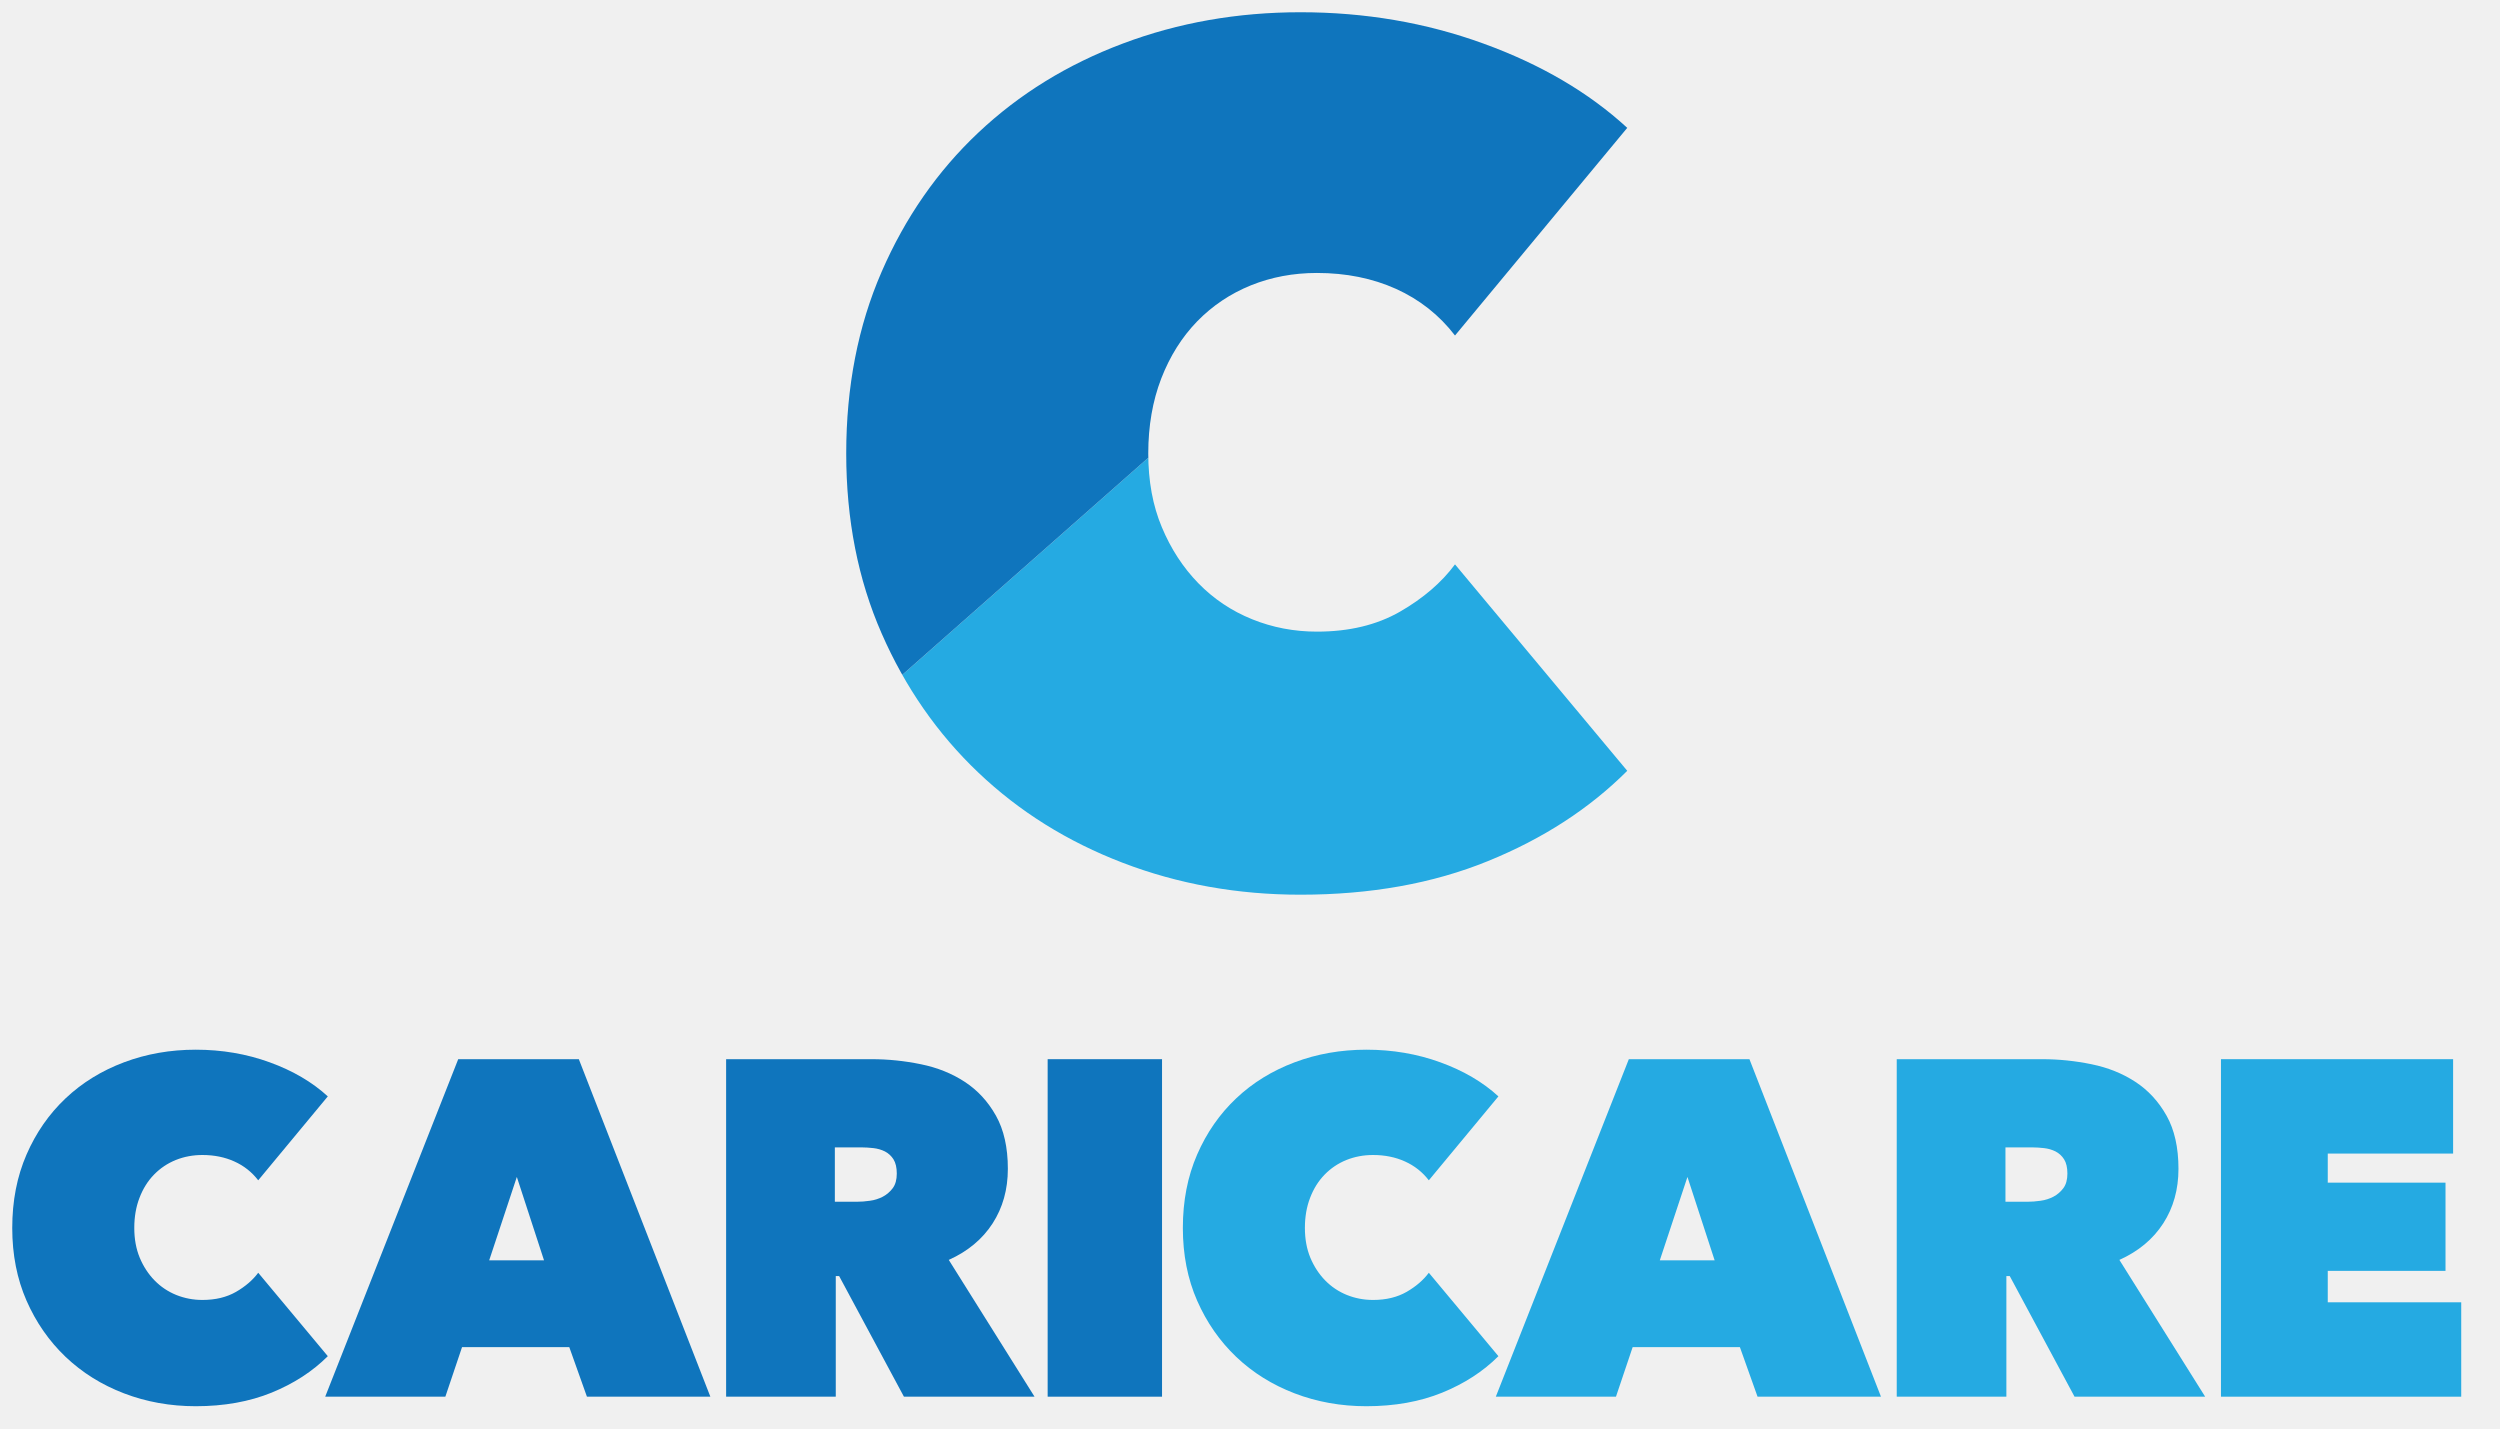
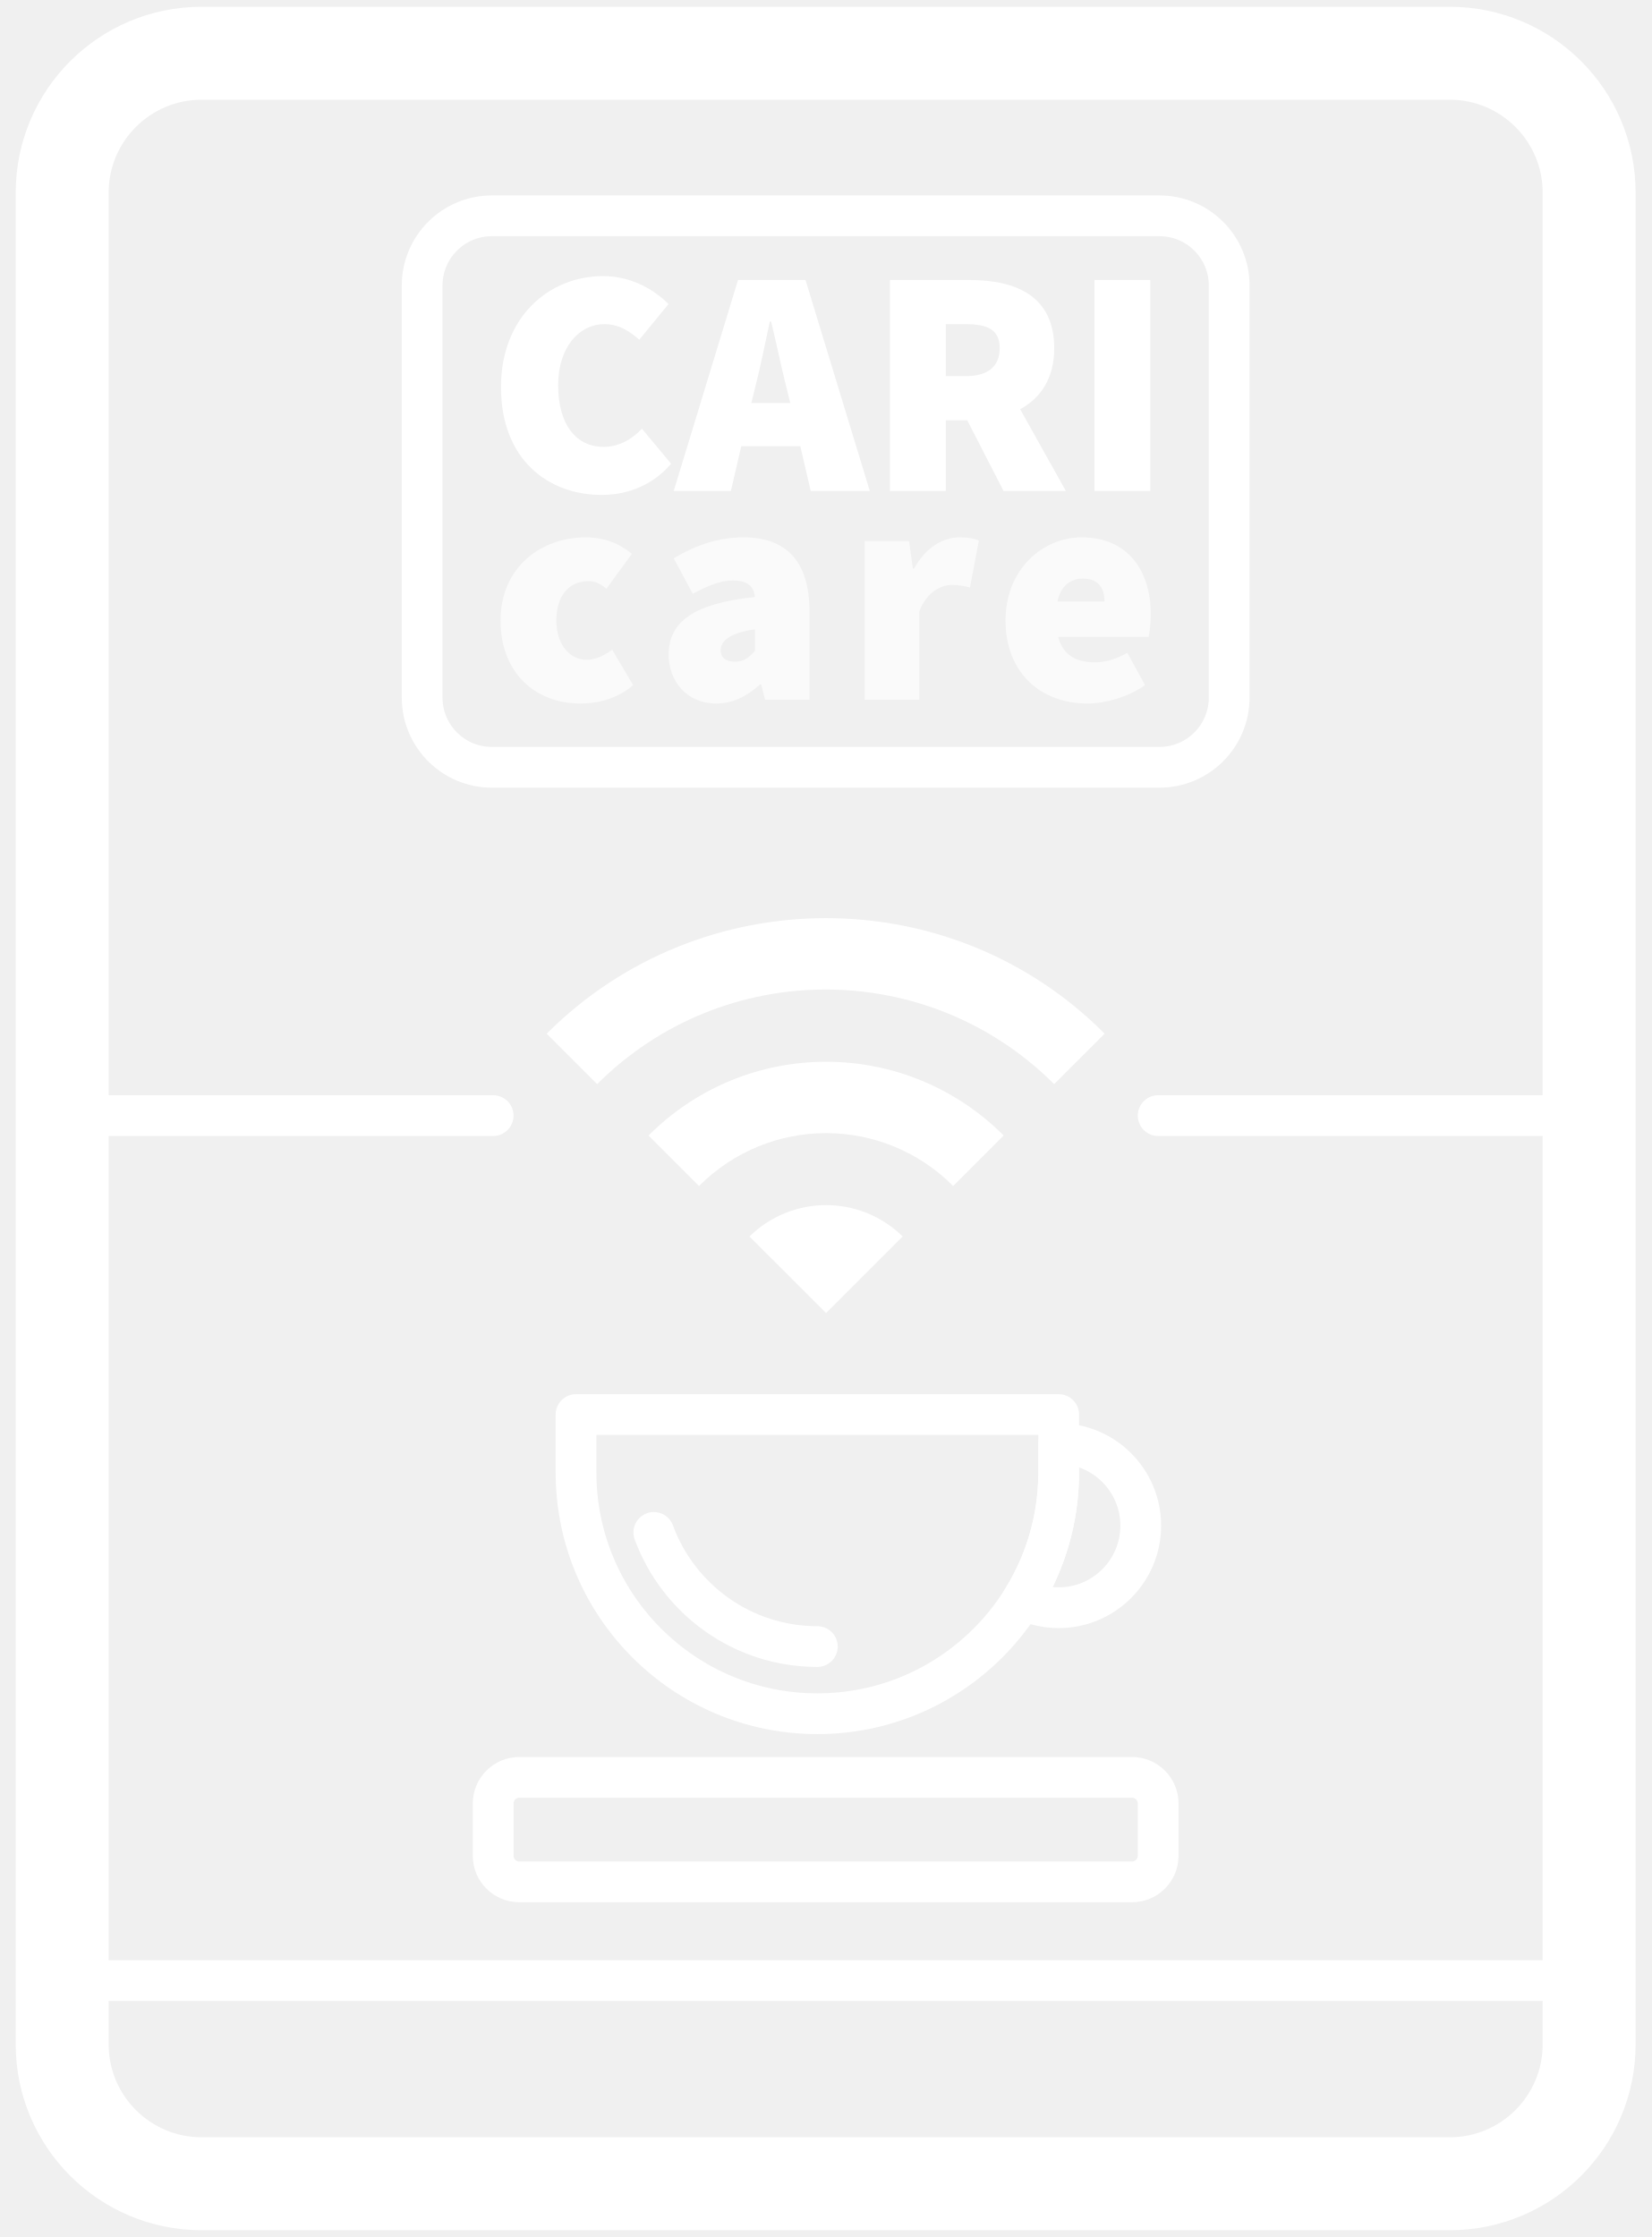
- <svg xmlns="http://www.w3.org/2000/svg" width="250px" height="100%" viewBox="0 0 49 28" version="1.1" xml:space="preserve" style="fill-rule:evenodd;clip-rule:evenodd;stroke-linejoin:round;stroke-miterlimit:1.414;">
+ <svg xmlns="http://www.w3.org/2000/svg" width="100%" height="100%" viewBox="0 0 62 84" version="1.1" xml:space="preserve" style="fill-rule:evenodd;clip-rule:evenodd;stroke-linecap:round;stroke-linejoin:round;stroke-miterlimit:1.5;">
+   <rect id="Versione-desktop-01" x="-129" y="-18" width="320" height="120" style="fill:none;" />
  <g>
+     <path d="M59.665,7.232c0,-2.888 -2.344,-5.232 -5.232,-5.232l-46.866,0c-2.888,0 -5.232,2.344 -5.232,5.232l0,69.536c0,2.888 2.344,5.232 5.232,5.232l46.866,0c2.888,0 5.232,-2.344 5.232,-5.232l0,-69.536Z" style="fill:none;stroke:#fff;stroke-width:3.49px;" />
+     <path d="M46.15,10.719c0,-1.443 -1.172,-2.615 -2.616,-2.615l-25.068,0c-1.444,0 -2.616,1.172 -2.616,2.615l0,15.477c0,1.444 1.172,2.616 2.616,2.616l25.068,0c1.444,0 2.616,-1.172 2.616,-2.616l0,-15.477Z" style="fill:none;stroke:#fff;stroke-width:1.53px;" />
+     <path d="M18.516,41.891l-16.181,0" style="fill:none;stroke:#fff;stroke-width:1.53px;" />
+     <path d="M59.665,41.891l-16.181,0" style="fill:none;stroke:#fff;stroke-width:1.53px;" />
+     <path d="M43.484,67.722c0,-0.541 -0.439,-0.981 -0.981,-0.981l-23.006,0c-0.542,0 -0.981,0.44 -0.981,0.981l0,1.962c0,0.541 0.439,0.981 0.981,0.981l23.006,0c0.542,0 0.981,-0.44 0.981,-0.981l0,-1.962Z" style="fill:none;stroke:#fff;stroke-width:1.53px;" />
+     <path d="M59.665,74.371l-57.33,0" style="fill:none;stroke:#fff;stroke-width:1.53px;" />
    <g>
-       <path d="M0.24,24.068c0,-0.53 0.093,-1.009 0.28,-1.439c0.187,-0.43 0.443,-0.797 0.766,-1.102c0.324,-0.306 0.706,-0.541 1.145,-0.706c0.439,-0.165 0.908,-0.247 1.406,-0.247c0.511,0 0.994,0.082 1.448,0.247c0.455,0.165 0.835,0.388 1.14,0.668l-1.364,1.645c-0.125,-0.162 -0.28,-0.285 -0.467,-0.369c-0.187,-0.085 -0.396,-0.127 -0.626,-0.127c-0.187,0 -0.361,0.033 -0.523,0.098c-0.162,0.066 -0.304,0.161 -0.425,0.285c-0.122,0.125 -0.217,0.276 -0.285,0.454c-0.069,0.177 -0.103,0.375 -0.103,0.593c0,0.218 0.036,0.412 0.107,0.584c0.072,0.171 0.168,0.319 0.29,0.444c0.121,0.124 0.263,0.219 0.425,0.285c0.162,0.065 0.333,0.098 0.514,0.098c0.255,0 0.475,-0.053 0.659,-0.159c0.183,-0.106 0.328,-0.231 0.434,-0.374l1.364,1.635c-0.299,0.299 -0.666,0.537 -1.102,0.715c-0.436,0.177 -0.932,0.266 -1.486,0.266c-0.498,0 -0.967,-0.084 -1.406,-0.252c-0.439,-0.168 -0.821,-0.407 -1.145,-0.715c-0.323,-0.308 -0.579,-0.676 -0.766,-1.102c-0.187,-0.427 -0.28,-0.902 -0.28,-1.425Z" style="fill:#0f75bd;fill-rule:nonzero;" />
-       <path d="M8.981,20.76l2.364,0l2.578,6.615l-2.419,0l-0.346,-0.971l-2.102,0l-0.327,0.971l-2.355,0l2.607,-6.615Zm1.149,2.308l-0.542,1.635l1.075,0l-0.533,-1.635Z" style="fill:#0f75bd;fill-rule:nonzero;" />
-       <path d="M14.232,20.76l2.85,0c0.324,0 0.646,0.033 0.967,0.099c0.321,0.065 0.607,0.18 0.86,0.345c0.252,0.165 0.456,0.386 0.612,0.664c0.155,0.277 0.233,0.624 0.233,1.041c0,0.405 -0.1,0.762 -0.299,1.07c-0.199,0.308 -0.486,0.547 -0.859,0.715l1.681,2.681l-2.56,0l-1.27,-2.364l-0.066,0l0,2.364l-2.149,0l0,-6.615Zm2.131,2.794l0.439,0c0.074,0 0.157,-0.006 0.247,-0.019c0.091,-0.012 0.175,-0.039 0.253,-0.079c0.077,-0.041 0.143,-0.097 0.196,-0.168c0.053,-0.072 0.079,-0.167 0.079,-0.285c0,-0.119 -0.022,-0.212 -0.065,-0.281c-0.044,-0.068 -0.1,-0.119 -0.168,-0.154c-0.069,-0.034 -0.144,-0.056 -0.225,-0.065c-0.081,-0.009 -0.155,-0.014 -0.224,-0.014l-0.532,0l0,1.065Z" style="fill:#0f75bd;fill-rule:nonzero;" />
-       <rect x="20.534" y="20.76" width="2.242" height="6.615" style="fill:#0f75bd;fill-rule:nonzero;" />
-       <path d="M23.184,24.068c0,-0.53 0.093,-1.009 0.28,-1.439c0.187,-0.43 0.443,-0.797 0.766,-1.102c0.324,-0.306 0.706,-0.541 1.145,-0.706c0.439,-0.165 0.908,-0.247 1.406,-0.247c0.511,0 0.994,0.082 1.448,0.247c0.455,0.165 0.835,0.388 1.14,0.668l-1.364,1.645c-0.125,-0.162 -0.28,-0.285 -0.467,-0.369c-0.187,-0.085 -0.396,-0.127 -0.626,-0.127c-0.187,0 -0.361,0.033 -0.523,0.098c-0.162,0.066 -0.304,0.161 -0.425,0.285c-0.122,0.125 -0.217,0.276 -0.285,0.454c-0.069,0.177 -0.103,0.375 -0.103,0.593c0,0.218 0.036,0.412 0.107,0.584c0.072,0.171 0.168,0.319 0.29,0.444c0.121,0.124 0.263,0.219 0.425,0.285c0.162,0.065 0.333,0.098 0.514,0.098c0.255,0 0.475,-0.053 0.659,-0.159c0.183,-0.106 0.328,-0.231 0.434,-0.374l1.364,1.635c-0.299,0.299 -0.666,0.537 -1.102,0.715c-0.436,0.177 -0.932,0.266 -1.486,0.266c-0.498,0 -0.967,-0.084 -1.406,-0.252c-0.439,-0.168 -0.821,-0.407 -1.145,-0.715c-0.323,-0.308 -0.579,-0.676 -0.766,-1.102c-0.187,-0.427 -0.28,-0.902 -0.28,-1.425Z" style="fill:#25aae2;fill-rule:nonzero;" />
-       <path d="M31.925,20.76l2.364,0l2.578,6.615l-2.419,0l-0.346,-0.971l-2.102,0l-0.327,0.971l-2.355,0l2.607,-6.615Zm1.149,2.308l-0.542,1.635l1.075,0l-0.533,-1.635Z" style="fill:#25aae2;fill-rule:nonzero;" />
-       <path d="M37.176,20.76l2.85,0c0.324,0 0.646,0.033 0.967,0.099c0.321,0.065 0.607,0.18 0.86,0.345c0.252,0.165 0.456,0.386 0.612,0.664c0.155,0.277 0.233,0.624 0.233,1.041c0,0.405 -0.1,0.762 -0.299,1.07c-0.199,0.308 -0.486,0.547 -0.859,0.715l1.681,2.681l-2.56,0l-1.27,-2.364l-0.066,0l0,2.364l-2.149,0l0,-6.615Zm2.131,2.794l0.439,0c0.075,0 0.157,-0.006 0.247,-0.019c0.091,-0.012 0.175,-0.039 0.253,-0.079c0.077,-0.041 0.143,-0.097 0.196,-0.168c0.053,-0.072 0.079,-0.167 0.079,-0.285c0,-0.119 -0.022,-0.212 -0.065,-0.281c-0.044,-0.068 -0.1,-0.119 -0.168,-0.154c-0.069,-0.034 -0.144,-0.056 -0.225,-0.065c-0.081,-0.009 -0.155,-0.014 -0.224,-0.014l-0.532,0l0,1.065Z" style="fill:#25aae2;fill-rule:nonzero;" />
-       <path d="M43.531,20.76l4.55,0l0,1.85l-2.457,0l0,0.57l2.308,0l0,1.729l-2.308,0l0,0.616l2.616,0l0,1.85l-4.709,0l0,-6.615Z" style="fill:#25aae2;fill-rule:nonzero;" />
+       <path d="M39.749,54.207c1.701,0 3.081,1.381 3.081,3.081c0,1.701 -1.38,3.082 -3.081,3.082c-0.486,0 -0.946,-0.113 -1.355,-0.314c0.859,-1.385 1.355,-3.018 1.355,-4.766l0,-1.083Z" style="fill:none;stroke:#fff;stroke-width:1.53px;" />
+       <path d="M39.749,55.29c0,5 -4.06,9.061 -9.061,9.061c-5.001,0 -9.061,-4.061 -9.061,-9.061l0,-2.173l18.122,0l0,2.173Z" style="fill:none;stroke:#fff;stroke-width:1.53px;" />
+       <path d="M30.688,61.829c-2.818,0 -5.221,-1.785 -6.14,-4.286" style="fill:none;stroke:#fff;stroke-width:1.53px;" />
    </g>
    <g>
-       <clipPath id="_clip1">
-         <path d="M34.845,7.908l0,11.724l-22.867,0l0,-1.369l11.734,-10.355l11.133,0Z" />
-       </clipPath>
-       <g clip-path="url(#_clip1)">
-         <path d="M16.586,8.888c0,-1.31 0.231,-2.497 0.694,-3.561c0.462,-1.063 1.094,-1.973 1.896,-2.728c0.802,-0.756 1.746,-1.338 2.833,-1.746c1.086,-0.409 2.246,-0.613 3.48,-0.613c1.264,0 2.458,0.204 3.584,0.613c1.125,0.408 2.066,0.959 2.821,1.653l-3.376,4.07c-0.308,-0.401 -0.694,-0.705 -1.156,-0.914c-0.463,-0.208 -0.979,-0.312 -1.55,-0.312c-0.462,0 -0.894,0.081 -1.295,0.243c-0.4,0.162 -0.751,0.397 -1.052,0.705c-0.3,0.309 -0.535,0.683 -0.705,1.122c-0.169,0.439 -0.254,0.929 -0.254,1.468c0,0.54 0.088,1.022 0.266,1.445c0.177,0.424 0.416,0.791 0.716,1.099c0.301,0.308 0.652,0.543 1.053,0.705c0.4,0.162 0.824,0.243 1.271,0.243c0.632,0 1.176,-0.131 1.631,-0.393c0.454,-0.262 0.813,-0.571 1.075,-0.925l3.376,4.046c-0.74,0.74 -1.65,1.33 -2.729,1.769c-1.079,0.44 -2.304,0.659 -3.676,0.659c-1.234,0 -2.394,-0.208 -3.48,-0.624c-1.087,-0.416 -2.031,-1.006 -2.833,-1.769c-0.802,-0.763 -1.434,-1.672 -1.896,-2.728c-0.463,-1.056 -0.694,-2.232 -0.694,-3.527Z" style="fill:#25aae2;fill-rule:nonzero;" />
-       </g>
-       <clipPath id="_clip2">
-         <path d="M35.31,-2.403l-23.796,0l0,21.075l12.198,-10.764l11.598,0l0,-10.311Z" />
-       </clipPath>
-       <g clip-path="url(#_clip2)">
-         <path d="M16.586,8.888c0,-1.31 0.231,-2.497 0.694,-3.561c0.462,-1.063 1.094,-1.973 1.896,-2.728c0.802,-0.756 1.746,-1.338 2.833,-1.746c1.086,-0.409 2.246,-0.613 3.48,-0.613c1.264,0 2.458,0.204 3.584,0.613c1.125,0.408 2.066,0.959 2.821,1.653l-3.376,4.07c-0.308,-0.401 -0.694,-0.705 -1.156,-0.914c-0.463,-0.208 -0.979,-0.312 -1.55,-0.312c-0.462,0 -0.894,0.081 -1.295,0.243c-0.4,0.162 -0.751,0.397 -1.052,0.705c-0.3,0.309 -0.535,0.683 -0.705,1.122c-0.169,0.439 -0.254,0.929 -0.254,1.468c0,0.54 0.088,1.022 0.266,1.445c0.177,0.424 0.416,0.791 0.716,1.099c0.301,0.308 0.652,0.543 1.053,0.705c0.4,0.162 0.824,0.243 1.271,0.243c0.632,0 1.176,-0.131 1.631,-0.393c0.454,-0.262 0.813,-0.571 1.075,-0.925l3.376,4.046c-0.74,0.74 -1.65,1.33 -2.729,1.769c-1.079,0.44 -2.304,0.659 -3.676,0.659c-1.234,0 -2.394,-0.208 -3.48,-0.624c-1.087,-0.416 -2.031,-1.006 -2.833,-1.769c-0.802,-0.763 -1.434,-1.672 -1.896,-2.728c-0.463,-1.056 -0.694,-2.232 -0.694,-3.527Z" style="fill:#0f75bd;fill-rule:nonzero;" />
-       </g>
+       <path d="M22.589,18.584c1.024,0 1.938,-0.39 2.609,-1.17l-1.097,-1.317c-0.342,0.366 -0.829,0.683 -1.439,0.683c-1.024,0 -1.706,-0.829 -1.706,-2.316c0,-1.438 0.804,-2.292 1.731,-2.292c0.536,0 0.926,0.244 1.316,0.585l1.097,-1.34c-0.561,-0.561 -1.414,-1.049 -2.462,-1.049c-1.999,0 -3.828,1.512 -3.828,4.169c0,2.706 1.756,4.047 3.779,4.047Z" style="fill:#fff;fill-rule:nonzero;" />
+       <path d="M28.343,14.586c0.195,-0.756 0.39,-1.707 0.56,-2.511l0.049,0c0.195,0.792 0.39,1.755 0.585,2.511l0.134,0.548l-1.462,0l0.134,-0.548Zm-3.048,3.852l2.146,0l0.39,-1.682l2.218,0l0.39,1.682l2.219,0l-2.414,-7.923l-2.535,0l-2.414,7.923Z" style="fill:#fff;fill-rule:nonzero;" />
+       <path d="M33.414,18.438l2.096,0l0,-2.658l0.805,0l1.365,2.658l2.34,0l-1.718,-3.072c0.768,-0.414 1.28,-1.158 1.28,-2.292c0,-1.974 -1.463,-2.559 -3.17,-2.559l-2.998,0l0,7.923Zm2.096,-4.315l0,-1.951l0.756,0c0.829,0 1.268,0.22 1.268,0.902c0,0.683 -0.439,1.049 -1.268,1.049l-0.756,0Z" style="fill:#fff;fill-rule:nonzero;" />
+       <rect x="41.093" y="10.515" width="2.097" height="7.923" style="fill:#fff;fill-rule:nonzero;" />
    </g>
+     <g>
+       <path d="M21.794,26.418c0.619,0 1.381,-0.167 1.977,-0.691l-0.786,-1.333c-0.286,0.214 -0.619,0.381 -0.953,0.381c-0.643,0 -1.143,-0.572 -1.143,-1.477c0,-0.905 0.452,-1.477 1.215,-1.477c0.214,0 0.404,0.071 0.666,0.286l0.953,-1.31c-0.452,-0.381 -1.024,-0.619 -1.739,-0.619c-1.691,0 -3.191,1.143 -3.191,3.12c0,1.977 1.31,3.12 3.001,3.12Z" style="fill:#fff;fill-opacity:0.651;fill-rule:nonzero;" />
+       <path d="M26.891,26.418c0.643,0 1.167,-0.286 1.644,-0.714l0.047,0l0.143,0.571l1.668,0l0,-3.311c0,-1.953 -0.929,-2.786 -2.478,-2.786c-0.929,0 -1.786,0.285 -2.62,0.786l0.715,1.333c0.619,-0.333 1.072,-0.5 1.5,-0.5c0.525,0 0.787,0.191 0.834,0.62c-2.286,0.238 -3.239,0.928 -3.239,2.167c0,0.977 0.667,1.834 1.786,1.834Zm0.715,-1.572c-0.358,0 -0.548,-0.155 -0.548,-0.429c0,-0.333 0.31,-0.643 1.286,-0.786l0,0.81c-0.214,0.238 -0.405,0.405 -0.738,0.405Z" style="fill:#fff;fill-opacity:0.651;fill-rule:nonzero;" />
+       <path d="M32.465,26.275l2.048,0l0,-3.311c0.286,-0.738 0.81,-1 1.239,-1c0.262,0 0.452,0.048 0.667,0.095l0.333,-1.762c-0.166,-0.072 -0.369,-0.119 -0.738,-0.119c-0.584,0 -1.251,0.357 -1.691,1.167l-0.048,0l-0.143,-1.025l-1.667,0l0,5.955Z" style="fill:#fff;fill-opacity:0.651;fill-rule:nonzero;" />
+       <path d="M40.825,26.418c0.667,0 1.525,-0.238 2.168,-0.691l-0.667,-1.214c-0.429,0.238 -0.81,0.357 -1.215,0.357c-0.667,0 -1.191,-0.238 -1.381,-0.953l3.394,0c0.036,-0.143 0.083,-0.5 0.083,-0.857c0,-1.596 -0.833,-2.882 -2.596,-2.882c-1.453,0 -2.858,1.19 -2.858,3.12c0,1.977 1.334,3.12 3.072,3.12Zm-1.119,-3.835c0.119,-0.595 0.5,-0.857 0.953,-0.857c0.619,0 0.81,0.405 0.81,0.857l-1.763,0Z" style="fill:#fff;fill-opacity:0.651;fill-rule:nonzero;" />
+     </g>
+     <path id="wifi" d="M20.526,38.815l1.895,1.895c4.739,-4.738 12.419,-4.738 17.158,0l1.895,-1.895c-5.752,-5.785 -15.164,-5.785 -20.948,0Zm7.614,7.615l2.876,2.875l2.876,-2.875c-1.601,-1.569 -4.15,-1.569 -5.752,0Zm-3.79,-3.791l1.895,1.895c2.647,-2.647 6.896,-2.647 9.543,0l1.895,-1.895c-3.693,-3.693 -9.641,-3.693 -13.333,0Z" style="fill:#fff;fill-rule:nonzero;" />
  </g>
</svg>
